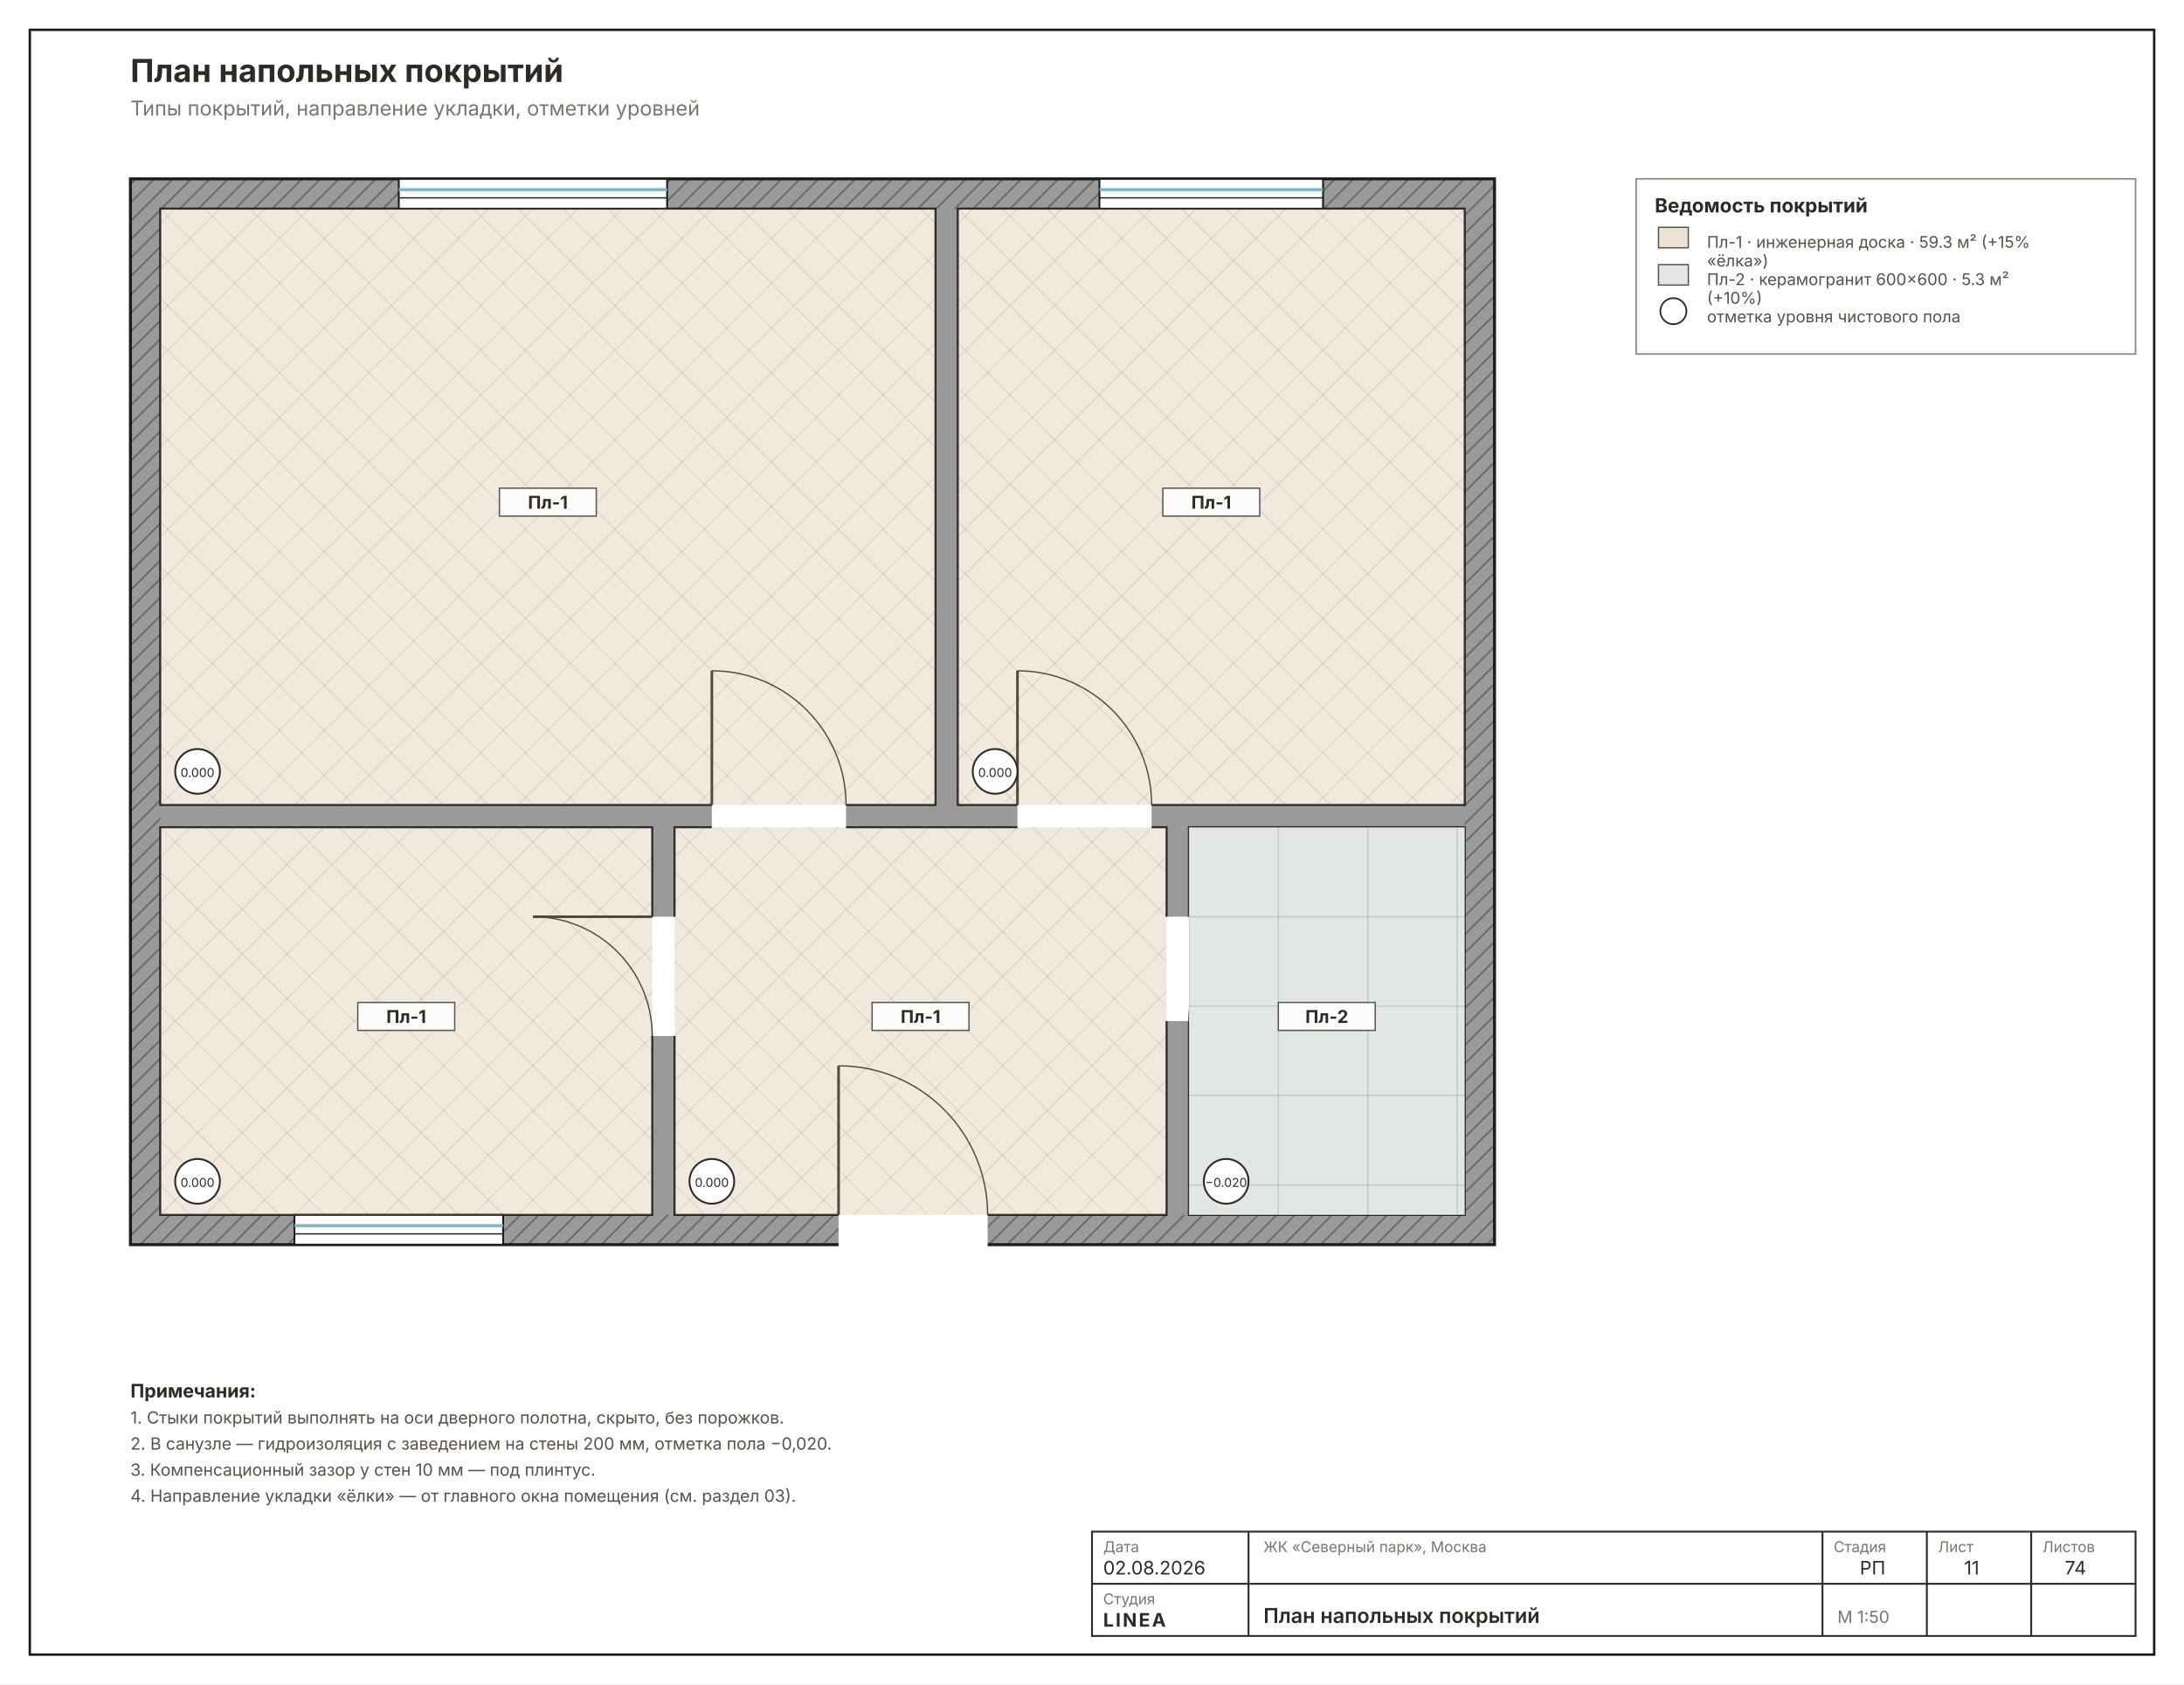
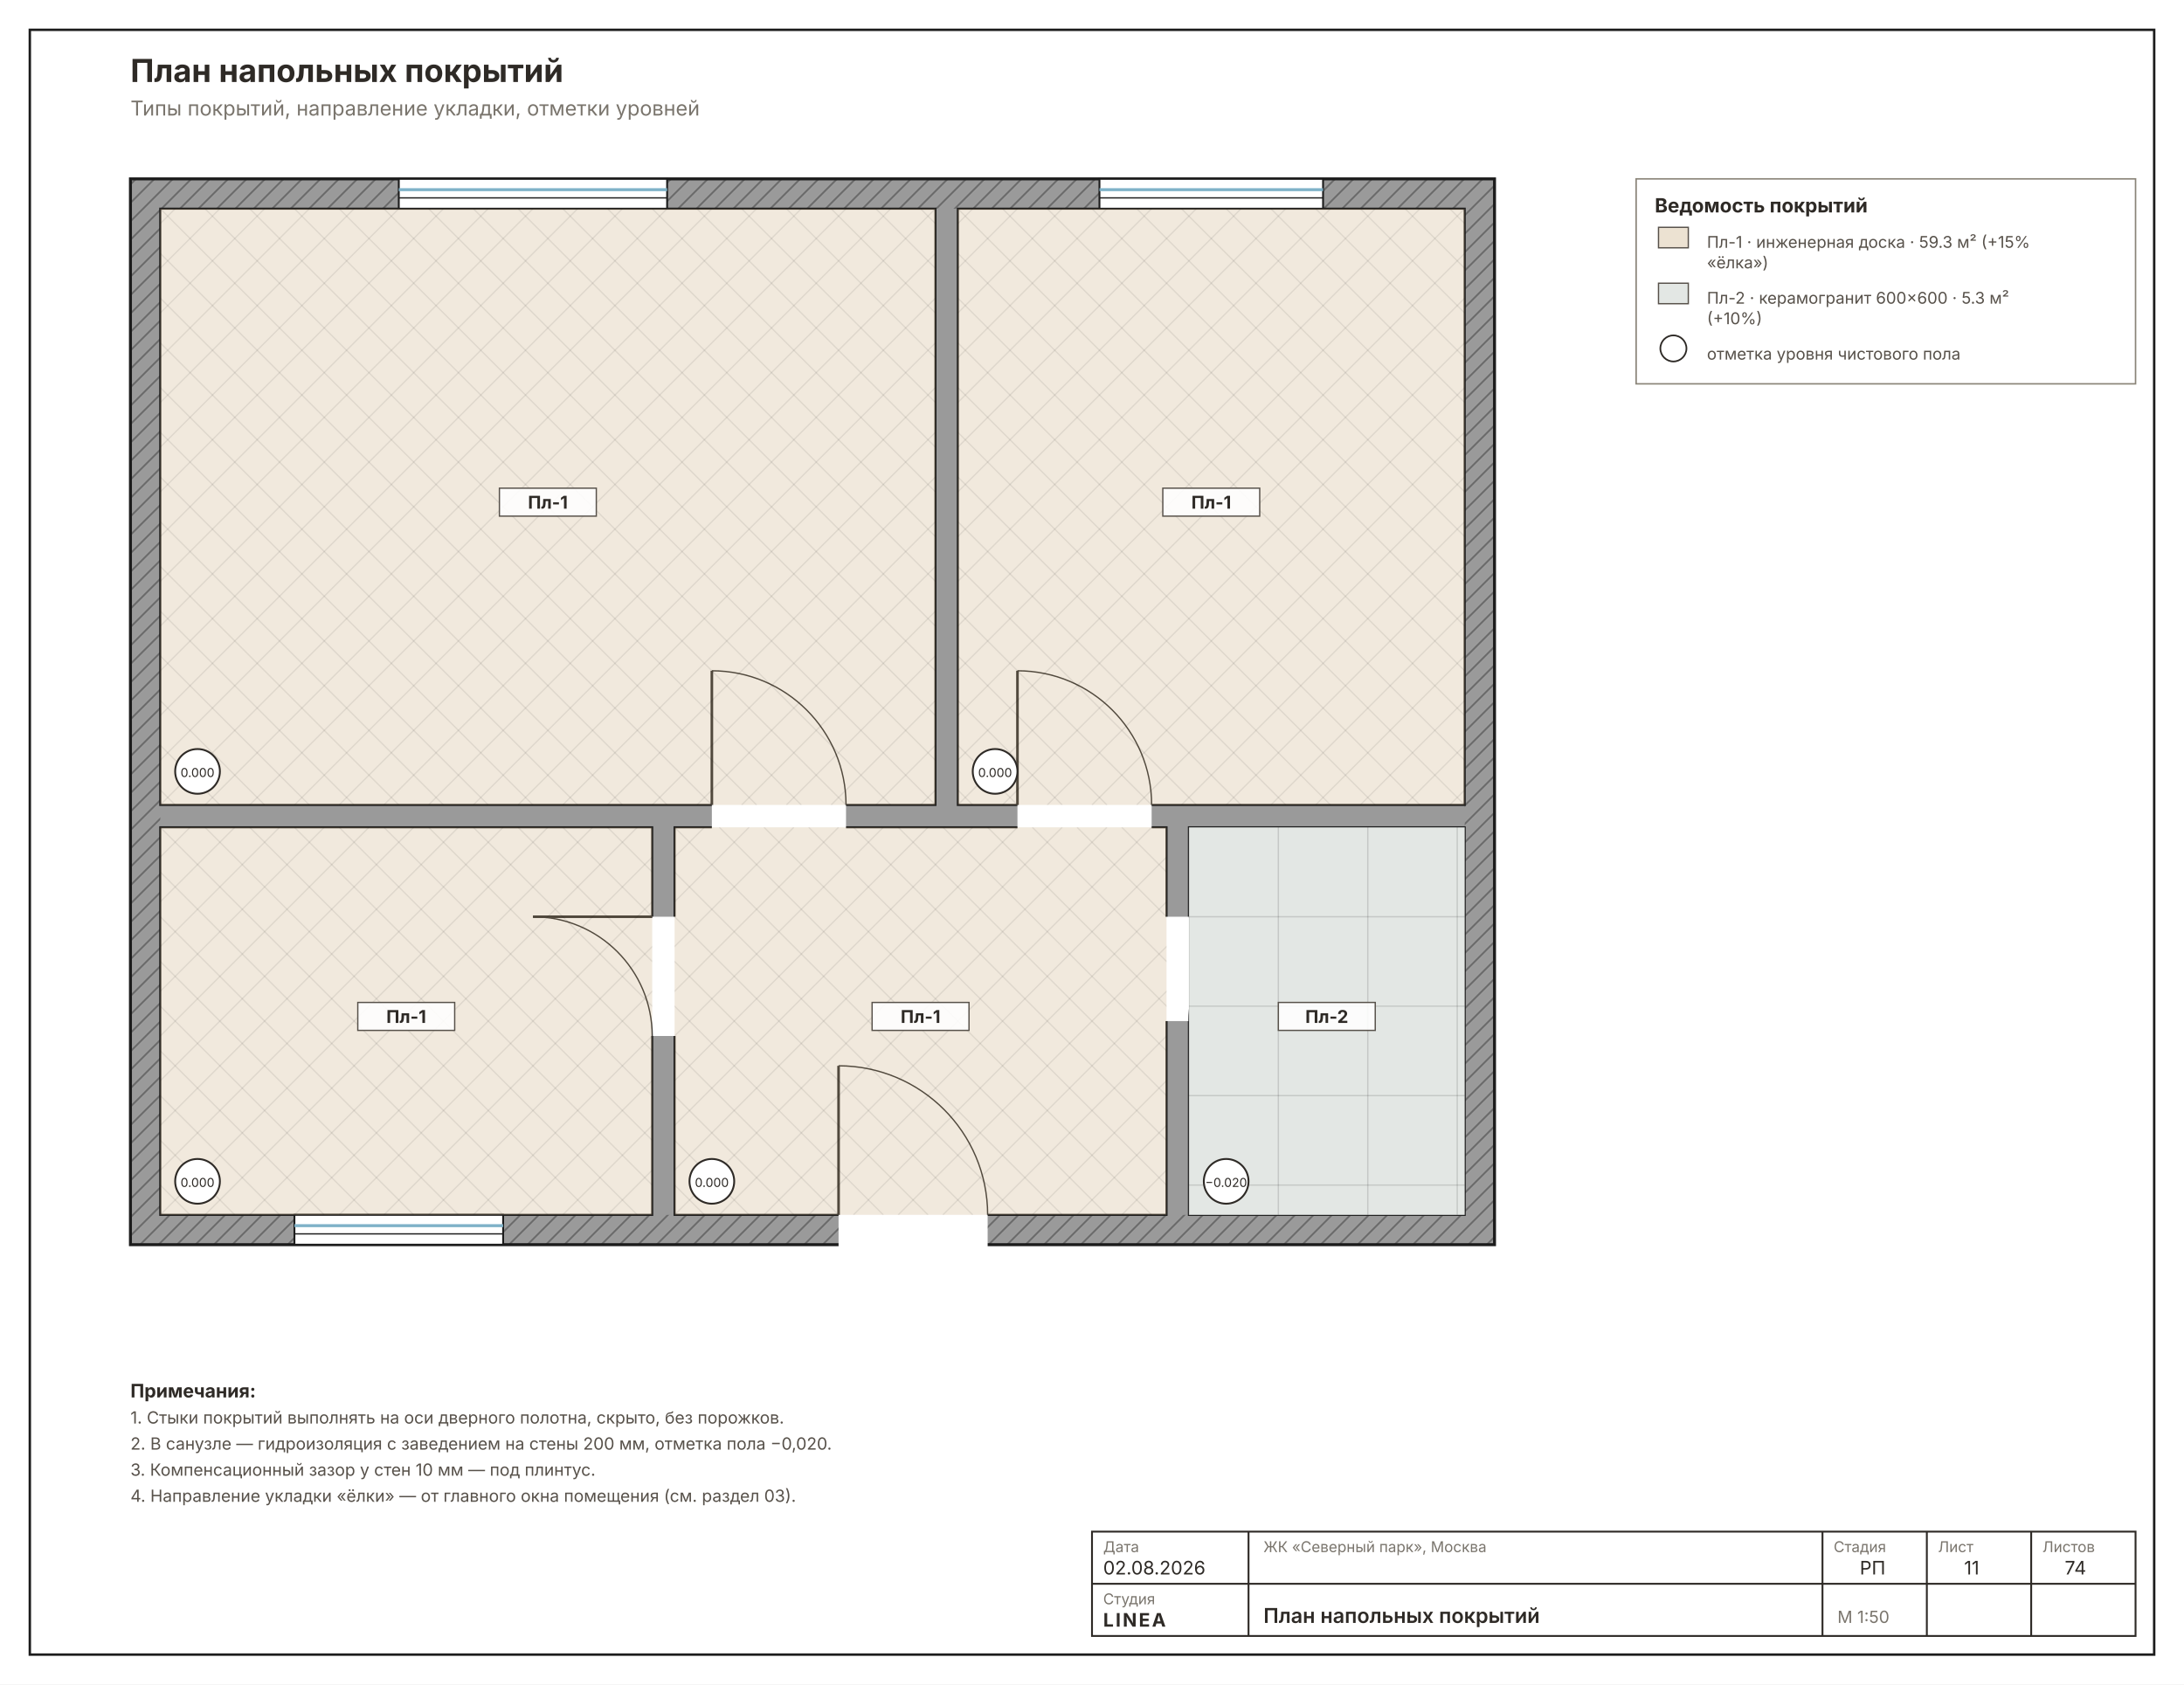
<svg xmlns="http://www.w3.org/2000/svg" width="1172" height="904" viewBox="0 0 1172 904" font-family="Inter, &quot;Helvetica Neue&quot;, Arial, sans-serif">
  <rect width="1172" height="904" fill="#FFFFFF" />
  <rect x="16" y="16" width="1140" height="872" fill="none" stroke="#1C1C1C" stroke-width="1.3" />
  <defs>
    <pattern id="wh11" width="7" height="7" patternUnits="userSpaceOnUse" patternTransform="rotate(45)">
      <rect width="7" height="7" fill="#9A9A9A" />
      <line x1="0" y1="0" x2="0" y2="7" stroke="#6E6E6E" stroke-width="2" />
    </pattern>
  </defs>
  <rect x="70" y="96" width="732" height="572" fill="url(#wh11)" stroke="#1C1C1C" stroke-width="1.6" />
  <rect x="86" y="112" width="700" height="540" fill="#9A9A9A" />
  <rect x="86" y="112" width="416" height="320" fill="#FFFFFF" stroke="#1C1C1C" stroke-width="1.1" />
  <rect x="514" y="112" width="272" height="320" fill="#FFFFFF" stroke="#1C1C1C" stroke-width="1.1" />
  <rect x="86" y="444" width="264" height="208" fill="#FFFFFF" stroke="#1C1C1C" stroke-width="1.1" />
  <rect x="638" y="444" width="148" height="208" fill="#FFFFFF" stroke="#1C1C1C" stroke-width="1.1" />
  <rect x="362" y="444" width="264" height="208" fill="#FFFFFF" stroke="#1C1C1C" stroke-width="1.1" />
  <rect x="382" y="428.8" width="72" height="25.6" fill="#FFFFFF" />
  <line x1="382" y1="432" x2="382" y2="360" stroke="#2A2A2A" stroke-width="1.4" />
  <path d="M 454 432 A 72 72 0 0 0 382 360" fill="none" stroke="#2A2A2A" stroke-width="0.7" />
  <rect x="546" y="428.8" width="72" height="25.6" fill="#FFFFFF" />
  <line x1="546" y1="432" x2="546" y2="360" stroke="#2A2A2A" stroke-width="1.4" />
  <path d="M 618 432 A 72 72 0 0 0 546 360" fill="none" stroke="#2A2A2A" stroke-width="0.7" />
  <rect x="346.8" y="492" width="25.6" height="64" fill="#FFFFFF" />
  <line x1="350" y1="492" x2="286" y2="492" stroke="#2A2A2A" stroke-width="1.4" />
  <path d="M 350 556 A 64 64 0 0 0 286 492" fill="none" stroke="#2A2A2A" stroke-width="0.7" />
  <rect x="615.6" y="492" width="25.6" height="56" fill="#FFFFFF" />
  <line x1="638" y1="492" x2="694" y2="492" stroke="#2A2A2A" stroke-width="1.4" />
  <path d="M 638 548 A 56 56 0 0 1 694 492" fill="none" stroke="#2A2A2A" stroke-width="0.7" />
  <rect x="450" y="648.8" width="80" height="25.6" fill="#FFFFFF" />
  <line x1="450" y1="652" x2="450" y2="572" stroke="#2A2A2A" stroke-width="1.4" />
  <path d="M 530 652 A 80 80 0 0 0 450 572" fill="none" stroke="#2A2A2A" stroke-width="0.7" />
  <rect x="214" y="96" width="144" height="16" fill="#FFFFFF" stroke="#1C1C1C" stroke-width="1" />
  <line x1="214" y1="101.8" x2="358" y2="101.8" stroke="#7FB2C8" stroke-width="1.6" />
  <line x1="214" y1="106.2" x2="358" y2="106.2" stroke="#1C1C1C" stroke-width="0.7" />
  <rect x="590" y="96" width="120" height="16" fill="#FFFFFF" stroke="#1C1C1C" stroke-width="1" />
  <line x1="590" y1="101.8" x2="710" y2="101.8" stroke="#7FB2C8" stroke-width="1.6" />
  <line x1="590" y1="106.2" x2="710" y2="106.2" stroke="#1C1C1C" stroke-width="0.7" />
  <rect x="158" y="652" width="112" height="16" fill="#FFFFFF" stroke="#1C1C1C" stroke-width="1" />
  <line x1="158" y1="657.8" x2="270" y2="657.8" stroke="#7FB2C8" stroke-width="1.6" />
  <line x1="158" y1="662.2" x2="270" y2="662.2" stroke="#1C1C1C" stroke-width="0.7" />
  <rect x="86" y="112" width="416" height="320" fill="#C8A97A40" />
  <clipPath id="ff1">
    <rect x="86" y="112" width="416" height="320" />
  </clipPath>
  <g clip-path="url(#ff1)">
    <line x1="-250" y1="112" x2="70" y2="432" stroke="#00000014" stroke-width="0.7" />
    <line x1="-250" y1="432" x2="70" y2="112" stroke="#00000014" stroke-width="0.7" />
    <line x1="-226" y1="112" x2="94" y2="432" stroke="#00000014" stroke-width="0.7" />
    <line x1="-226" y1="432" x2="94" y2="112" stroke="#00000014" stroke-width="0.7" />
    <line x1="-202" y1="112" x2="118" y2="432" stroke="#00000014" stroke-width="0.7" />
    <line x1="-202" y1="432" x2="118" y2="112" stroke="#00000014" stroke-width="0.7" />
    <line x1="-178" y1="112" x2="142" y2="432" stroke="#00000014" stroke-width="0.7" />
    <line x1="-178" y1="432" x2="142" y2="112" stroke="#00000014" stroke-width="0.7" />
    <line x1="-154" y1="112" x2="166" y2="432" stroke="#00000014" stroke-width="0.7" />
    <line x1="-154" y1="432" x2="166" y2="112" stroke="#00000014" stroke-width="0.7" />
    <line x1="-130" y1="112" x2="190" y2="432" stroke="#00000014" stroke-width="0.7" />
    <line x1="-130" y1="432" x2="190" y2="112" stroke="#00000014" stroke-width="0.7" />
    <line x1="-106" y1="112" x2="214" y2="432" stroke="#00000014" stroke-width="0.7" />
    <line x1="-106" y1="432" x2="214" y2="112" stroke="#00000014" stroke-width="0.7" />
    <line x1="-82" y1="112" x2="238" y2="432" stroke="#00000014" stroke-width="0.7" />
    <line x1="-82" y1="432" x2="238" y2="112" stroke="#00000014" stroke-width="0.7" />
    <line x1="-58" y1="112" x2="262" y2="432" stroke="#00000014" stroke-width="0.7" />
    <line x1="-58" y1="432" x2="262" y2="112" stroke="#00000014" stroke-width="0.7" />
    <line x1="-34" y1="112" x2="286" y2="432" stroke="#00000014" stroke-width="0.7" />
    <line x1="-34" y1="432" x2="286" y2="112" stroke="#00000014" stroke-width="0.7" />
    <line x1="-10" y1="112" x2="310" y2="432" stroke="#00000014" stroke-width="0.7" />
    <line x1="-10" y1="432" x2="310" y2="112" stroke="#00000014" stroke-width="0.7" />
    <line x1="14" y1="112" x2="334" y2="432" stroke="#00000014" stroke-width="0.7" />
    <line x1="14" y1="432" x2="334" y2="112" stroke="#00000014" stroke-width="0.7" />
    <line x1="38" y1="112" x2="358" y2="432" stroke="#00000014" stroke-width="0.7" />
    <line x1="38" y1="432" x2="358" y2="112" stroke="#00000014" stroke-width="0.7" />
    <line x1="62" y1="112" x2="382" y2="432" stroke="#00000014" stroke-width="0.7" />
    <line x1="62" y1="432" x2="382" y2="112" stroke="#00000014" stroke-width="0.7" />
    <line x1="86" y1="112" x2="406" y2="432" stroke="#00000014" stroke-width="0.7" />
    <line x1="86" y1="432" x2="406" y2="112" stroke="#00000014" stroke-width="0.7" />
    <line x1="110" y1="112" x2="430" y2="432" stroke="#00000014" stroke-width="0.7" />
    <line x1="110" y1="432" x2="430" y2="112" stroke="#00000014" stroke-width="0.7" />
    <line x1="134" y1="112" x2="454" y2="432" stroke="#00000014" stroke-width="0.7" />
    <line x1="134" y1="432" x2="454" y2="112" stroke="#00000014" stroke-width="0.7" />
    <line x1="158" y1="112" x2="478" y2="432" stroke="#00000014" stroke-width="0.7" />
    <line x1="158" y1="432" x2="478" y2="112" stroke="#00000014" stroke-width="0.7" />
    <line x1="182" y1="112" x2="502" y2="432" stroke="#00000014" stroke-width="0.7" />
    <line x1="182" y1="432" x2="502" y2="112" stroke="#00000014" stroke-width="0.7" />
    <line x1="206" y1="112" x2="526" y2="432" stroke="#00000014" stroke-width="0.7" />
    <line x1="206" y1="432" x2="526" y2="112" stroke="#00000014" stroke-width="0.7" />
    <line x1="230" y1="112" x2="550" y2="432" stroke="#00000014" stroke-width="0.7" />
    <line x1="230" y1="432" x2="550" y2="112" stroke="#00000014" stroke-width="0.7" />
    <line x1="254" y1="112" x2="574" y2="432" stroke="#00000014" stroke-width="0.7" />
    <line x1="254" y1="432" x2="574" y2="112" stroke="#00000014" stroke-width="0.7" />
    <line x1="278" y1="112" x2="598" y2="432" stroke="#00000014" stroke-width="0.7" />
    <line x1="278" y1="432" x2="598" y2="112" stroke="#00000014" stroke-width="0.7" />
    <line x1="302" y1="112" x2="622" y2="432" stroke="#00000014" stroke-width="0.7" />
    <line x1="302" y1="432" x2="622" y2="112" stroke="#00000014" stroke-width="0.7" />
    <line x1="326" y1="112" x2="646" y2="432" stroke="#00000014" stroke-width="0.7" />
    <line x1="326" y1="432" x2="646" y2="112" stroke="#00000014" stroke-width="0.7" />
    <line x1="350" y1="112" x2="670" y2="432" stroke="#00000014" stroke-width="0.7" />
    <line x1="350" y1="432" x2="670" y2="112" stroke="#00000014" stroke-width="0.7" />
    <line x1="374" y1="112" x2="694" y2="432" stroke="#00000014" stroke-width="0.7" />
    <line x1="374" y1="432" x2="694" y2="112" stroke="#00000014" stroke-width="0.7" />
    <line x1="398" y1="112" x2="718" y2="432" stroke="#00000014" stroke-width="0.7" />
    <line x1="398" y1="432" x2="718" y2="112" stroke="#00000014" stroke-width="0.7" />
    <line x1="422" y1="112" x2="742" y2="432" stroke="#00000014" stroke-width="0.7" />
    <line x1="422" y1="432" x2="742" y2="112" stroke="#00000014" stroke-width="0.7" />
    <line x1="446" y1="112" x2="766" y2="432" stroke="#00000014" stroke-width="0.7" />
    <line x1="446" y1="432" x2="766" y2="112" stroke="#00000014" stroke-width="0.7" />
    <line x1="470" y1="112" x2="790" y2="432" stroke="#00000014" stroke-width="0.7" />
    <line x1="470" y1="432" x2="790" y2="112" stroke="#00000014" stroke-width="0.7" />
    <line x1="494" y1="112" x2="814" y2="432" stroke="#00000014" stroke-width="0.7" />
    <line x1="494" y1="432" x2="814" y2="112" stroke="#00000014" stroke-width="0.7" />
    <line x1="518" y1="112" x2="838" y2="432" stroke="#00000014" stroke-width="0.7" />
    <line x1="518" y1="432" x2="838" y2="112" stroke="#00000014" stroke-width="0.7" />
    <line x1="542" y1="112" x2="862" y2="432" stroke="#00000014" stroke-width="0.7" />
    <line x1="542" y1="432" x2="862" y2="112" stroke="#00000014" stroke-width="0.7" />
    <line x1="566" y1="112" x2="886" y2="432" stroke="#00000014" stroke-width="0.7" />
    <line x1="566" y1="432" x2="886" y2="112" stroke="#00000014" stroke-width="0.7" />
    <line x1="590" y1="112" x2="910" y2="432" stroke="#00000014" stroke-width="0.7" />
    <line x1="590" y1="432" x2="910" y2="112" stroke="#00000014" stroke-width="0.7" />
    <line x1="614" y1="112" x2="934" y2="432" stroke="#00000014" stroke-width="0.7" />
    <line x1="614" y1="432" x2="934" y2="112" stroke="#00000014" stroke-width="0.7" />
    <line x1="638" y1="112" x2="958" y2="432" stroke="#00000014" stroke-width="0.7" />
    <line x1="638" y1="432" x2="958" y2="112" stroke="#00000014" stroke-width="0.7" />
    <line x1="662" y1="112" x2="982" y2="432" stroke="#00000014" stroke-width="0.7" />
    <line x1="662" y1="432" x2="982" y2="112" stroke="#00000014" stroke-width="0.7" />
    <line x1="686" y1="112" x2="1006" y2="432" stroke="#00000014" stroke-width="0.7" />
    <line x1="686" y1="432" x2="1006" y2="112" stroke="#00000014" stroke-width="0.7" />
    <line x1="710" y1="112" x2="1030" y2="432" stroke="#00000014" stroke-width="0.7" />
    <line x1="710" y1="432" x2="1030" y2="112" stroke="#00000014" stroke-width="0.7" />
    <line x1="734" y1="112" x2="1054" y2="432" stroke="#00000014" stroke-width="0.7" />
    <line x1="734" y1="432" x2="1054" y2="112" stroke="#00000014" stroke-width="0.7" />
    <line x1="758" y1="112" x2="1078" y2="432" stroke="#00000014" stroke-width="0.7" />
    <line x1="758" y1="432" x2="1078" y2="112" stroke="#00000014" stroke-width="0.7" />
    <line x1="782" y1="112" x2="1102" y2="432" stroke="#00000014" stroke-width="0.7" />
    <line x1="782" y1="432" x2="1102" y2="112" stroke="#00000014" stroke-width="0.7" />
    <line x1="806" y1="112" x2="1126" y2="432" stroke="#00000014" stroke-width="0.7" />
    <line x1="806" y1="432" x2="1126" y2="112" stroke="#00000014" stroke-width="0.7" />
    <line x1="830" y1="112" x2="1150" y2="432" stroke="#00000014" stroke-width="0.7" />
    <line x1="830" y1="432" x2="1150" y2="112" stroke="#00000014" stroke-width="0.7" />
  </g>
  <rect x="268" y="262" width="52" height="15" fill="#FFFFFFE0" stroke="#57514A" stroke-width="0.7" />
  <text x="294" y="273" font-size="9.5" font-weight="700" text-anchor="middle" fill="#2E2A26">Пл-1</text>
  <circle cx="106" cy="414" r="12" fill="#FFF" stroke="#2E2A26" stroke-width="1" />
  <text x="106" y="417" font-size="6.6" text-anchor="middle" fill="#2E2A26">0.000</text>
  <rect x="514" y="112" width="272" height="320" fill="#C8A97A40" />
  <clipPath id="ff2">
    <rect x="514" y="112" width="272" height="320" />
  </clipPath>
  <g clip-path="url(#ff2)">
    <line x1="178" y1="112" x2="498" y2="432" stroke="#00000014" stroke-width="0.7" />
    <line x1="178" y1="432" x2="498" y2="112" stroke="#00000014" stroke-width="0.7" />
    <line x1="202" y1="112" x2="522" y2="432" stroke="#00000014" stroke-width="0.7" />
    <line x1="202" y1="432" x2="522" y2="112" stroke="#00000014" stroke-width="0.7" />
    <line x1="226" y1="112" x2="546" y2="432" stroke="#00000014" stroke-width="0.7" />
    <line x1="226" y1="432" x2="546" y2="112" stroke="#00000014" stroke-width="0.7" />
    <line x1="250" y1="112" x2="570" y2="432" stroke="#00000014" stroke-width="0.7" />
    <line x1="250" y1="432" x2="570" y2="112" stroke="#00000014" stroke-width="0.7" />
    <line x1="274" y1="112" x2="594" y2="432" stroke="#00000014" stroke-width="0.7" />
    <line x1="274" y1="432" x2="594" y2="112" stroke="#00000014" stroke-width="0.7" />
    <line x1="298" y1="112" x2="618" y2="432" stroke="#00000014" stroke-width="0.7" />
    <line x1="298" y1="432" x2="618" y2="112" stroke="#00000014" stroke-width="0.7" />
    <line x1="322" y1="112" x2="642" y2="432" stroke="#00000014" stroke-width="0.7" />
    <line x1="322" y1="432" x2="642" y2="112" stroke="#00000014" stroke-width="0.7" />
    <line x1="346" y1="112" x2="666" y2="432" stroke="#00000014" stroke-width="0.7" />
    <line x1="346" y1="432" x2="666" y2="112" stroke="#00000014" stroke-width="0.7" />
    <line x1="370" y1="112" x2="690" y2="432" stroke="#00000014" stroke-width="0.7" />
    <line x1="370" y1="432" x2="690" y2="112" stroke="#00000014" stroke-width="0.7" />
    <line x1="394" y1="112" x2="714" y2="432" stroke="#00000014" stroke-width="0.7" />
    <line x1="394" y1="432" x2="714" y2="112" stroke="#00000014" stroke-width="0.7" />
    <line x1="418" y1="112" x2="738" y2="432" stroke="#00000014" stroke-width="0.7" />
    <line x1="418" y1="432" x2="738" y2="112" stroke="#00000014" stroke-width="0.7" />
    <line x1="442" y1="112" x2="762" y2="432" stroke="#00000014" stroke-width="0.7" />
    <line x1="442" y1="432" x2="762" y2="112" stroke="#00000014" stroke-width="0.7" />
    <line x1="466" y1="112" x2="786" y2="432" stroke="#00000014" stroke-width="0.7" />
    <line x1="466" y1="432" x2="786" y2="112" stroke="#00000014" stroke-width="0.7" />
    <line x1="490" y1="112" x2="810" y2="432" stroke="#00000014" stroke-width="0.7" />
    <line x1="490" y1="432" x2="810" y2="112" stroke="#00000014" stroke-width="0.7" />
    <line x1="514" y1="112" x2="834" y2="432" stroke="#00000014" stroke-width="0.7" />
    <line x1="514" y1="432" x2="834" y2="112" stroke="#00000014" stroke-width="0.7" />
    <line x1="538" y1="112" x2="858" y2="432" stroke="#00000014" stroke-width="0.7" />
    <line x1="538" y1="432" x2="858" y2="112" stroke="#00000014" stroke-width="0.7" />
    <line x1="562" y1="112" x2="882" y2="432" stroke="#00000014" stroke-width="0.7" />
    <line x1="562" y1="432" x2="882" y2="112" stroke="#00000014" stroke-width="0.7" />
    <line x1="586" y1="112" x2="906" y2="432" stroke="#00000014" stroke-width="0.7" />
    <line x1="586" y1="432" x2="906" y2="112" stroke="#00000014" stroke-width="0.7" />
    <line x1="610" y1="112" x2="930" y2="432" stroke="#00000014" stroke-width="0.7" />
    <line x1="610" y1="432" x2="930" y2="112" stroke="#00000014" stroke-width="0.7" />
    <line x1="634" y1="112" x2="954" y2="432" stroke="#00000014" stroke-width="0.7" />
    <line x1="634" y1="432" x2="954" y2="112" stroke="#00000014" stroke-width="0.7" />
    <line x1="658" y1="112" x2="978" y2="432" stroke="#00000014" stroke-width="0.7" />
    <line x1="658" y1="432" x2="978" y2="112" stroke="#00000014" stroke-width="0.7" />
    <line x1="682" y1="112" x2="1002" y2="432" stroke="#00000014" stroke-width="0.7" />
    <line x1="682" y1="432" x2="1002" y2="112" stroke="#00000014" stroke-width="0.7" />
    <line x1="706" y1="112" x2="1026" y2="432" stroke="#00000014" stroke-width="0.7" />
    <line x1="706" y1="432" x2="1026" y2="112" stroke="#00000014" stroke-width="0.7" />
    <line x1="730" y1="112" x2="1050" y2="432" stroke="#00000014" stroke-width="0.7" />
    <line x1="730" y1="432" x2="1050" y2="112" stroke="#00000014" stroke-width="0.7" />
    <line x1="754" y1="112" x2="1074" y2="432" stroke="#00000014" stroke-width="0.7" />
    <line x1="754" y1="432" x2="1074" y2="112" stroke="#00000014" stroke-width="0.7" />
    <line x1="778" y1="112" x2="1098" y2="432" stroke="#00000014" stroke-width="0.7" />
    <line x1="778" y1="432" x2="1098" y2="112" stroke="#00000014" stroke-width="0.7" />
    <line x1="802" y1="112" x2="1122" y2="432" stroke="#00000014" stroke-width="0.7" />
    <line x1="802" y1="432" x2="1122" y2="112" stroke="#00000014" stroke-width="0.7" />
    <line x1="826" y1="112" x2="1146" y2="432" stroke="#00000014" stroke-width="0.7" />
    <line x1="826" y1="432" x2="1146" y2="112" stroke="#00000014" stroke-width="0.7" />
    <line x1="850" y1="112" x2="1170" y2="432" stroke="#00000014" stroke-width="0.7" />
    <line x1="850" y1="432" x2="1170" y2="112" stroke="#00000014" stroke-width="0.7" />
    <line x1="874" y1="112" x2="1194" y2="432" stroke="#00000014" stroke-width="0.7" />
    <line x1="874" y1="432" x2="1194" y2="112" stroke="#00000014" stroke-width="0.7" />
    <line x1="898" y1="112" x2="1218" y2="432" stroke="#00000014" stroke-width="0.7" />
    <line x1="898" y1="432" x2="1218" y2="112" stroke="#00000014" stroke-width="0.7" />
    <line x1="922" y1="112" x2="1242" y2="432" stroke="#00000014" stroke-width="0.7" />
    <line x1="922" y1="432" x2="1242" y2="112" stroke="#00000014" stroke-width="0.7" />
    <line x1="946" y1="112" x2="1266" y2="432" stroke="#00000014" stroke-width="0.7" />
    <line x1="946" y1="432" x2="1266" y2="112" stroke="#00000014" stroke-width="0.7" />
    <line x1="970" y1="112" x2="1290" y2="432" stroke="#00000014" stroke-width="0.7" />
    <line x1="970" y1="432" x2="1290" y2="112" stroke="#00000014" stroke-width="0.7" />
    <line x1="994" y1="112" x2="1314" y2="432" stroke="#00000014" stroke-width="0.7" />
    <line x1="994" y1="432" x2="1314" y2="112" stroke="#00000014" stroke-width="0.7" />
    <line x1="1018" y1="112" x2="1338" y2="432" stroke="#00000014" stroke-width="0.7" />
    <line x1="1018" y1="432" x2="1338" y2="112" stroke="#00000014" stroke-width="0.7" />
    <line x1="1042" y1="112" x2="1362" y2="432" stroke="#00000014" stroke-width="0.7" />
    <line x1="1042" y1="432" x2="1362" y2="112" stroke="#00000014" stroke-width="0.7" />
    <line x1="1066" y1="112" x2="1386" y2="432" stroke="#00000014" stroke-width="0.7" />
    <line x1="1066" y1="432" x2="1386" y2="112" stroke="#00000014" stroke-width="0.7" />
    <line x1="1090" y1="112" x2="1410" y2="432" stroke="#00000014" stroke-width="0.7" />
    <line x1="1090" y1="432" x2="1410" y2="112" stroke="#00000014" stroke-width="0.7" />
    <line x1="1114" y1="112" x2="1434" y2="432" stroke="#00000014" stroke-width="0.7" />
    <line x1="1114" y1="432" x2="1434" y2="112" stroke="#00000014" stroke-width="0.7" />
  </g>
  <rect x="624" y="262" width="52" height="15" fill="#FFFFFFE0" stroke="#57514A" stroke-width="0.7" />
  <text x="650" y="273" font-size="9.5" font-weight="700" text-anchor="middle" fill="#2E2A26">Пл-1</text>
  <circle cx="534" cy="414" r="12" fill="#FFF" stroke="#2E2A26" stroke-width="1" />
  <text x="534" y="417" font-size="6.6" text-anchor="middle" fill="#2E2A26">0.000</text>
  <rect x="86" y="444" width="264" height="208" fill="#C8A97A40" />
  <clipPath id="ff3">
    <rect x="86" y="444" width="264" height="208" />
  </clipPath>
  <g clip-path="url(#ff3)">
    <line x1="-130" y1="444" x2="78" y2="652" stroke="#00000014" stroke-width="0.7" />
    <line x1="-130" y1="652" x2="78" y2="444" stroke="#00000014" stroke-width="0.7" />
    <line x1="-106" y1="444" x2="102" y2="652" stroke="#00000014" stroke-width="0.7" />
    <line x1="-106" y1="652" x2="102" y2="444" stroke="#00000014" stroke-width="0.7" />
    <line x1="-82" y1="444" x2="126" y2="652" stroke="#00000014" stroke-width="0.7" />
    <line x1="-82" y1="652" x2="126" y2="444" stroke="#00000014" stroke-width="0.7" />
    <line x1="-58" y1="444" x2="150" y2="652" stroke="#00000014" stroke-width="0.7" />
    <line x1="-58" y1="652" x2="150" y2="444" stroke="#00000014" stroke-width="0.7" />
    <line x1="-34" y1="444" x2="174" y2="652" stroke="#00000014" stroke-width="0.7" />
    <line x1="-34" y1="652" x2="174" y2="444" stroke="#00000014" stroke-width="0.7" />
    <line x1="-10" y1="444" x2="198" y2="652" stroke="#00000014" stroke-width="0.7" />
    <line x1="-10" y1="652" x2="198" y2="444" stroke="#00000014" stroke-width="0.7" />
    <line x1="14" y1="444" x2="222" y2="652" stroke="#00000014" stroke-width="0.7" />
    <line x1="14" y1="652" x2="222" y2="444" stroke="#00000014" stroke-width="0.7" />
    <line x1="38" y1="444" x2="246" y2="652" stroke="#00000014" stroke-width="0.7" />
    <line x1="38" y1="652" x2="246" y2="444" stroke="#00000014" stroke-width="0.7" />
    <line x1="62" y1="444" x2="270" y2="652" stroke="#00000014" stroke-width="0.7" />
    <line x1="62" y1="652" x2="270" y2="444" stroke="#00000014" stroke-width="0.7" />
    <line x1="86" y1="444" x2="294" y2="652" stroke="#00000014" stroke-width="0.7" />
    <line x1="86" y1="652" x2="294" y2="444" stroke="#00000014" stroke-width="0.7" />
    <line x1="110" y1="444" x2="318" y2="652" stroke="#00000014" stroke-width="0.7" />
    <line x1="110" y1="652" x2="318" y2="444" stroke="#00000014" stroke-width="0.7" />
    <line x1="134" y1="444" x2="342" y2="652" stroke="#00000014" stroke-width="0.7" />
    <line x1="134" y1="652" x2="342" y2="444" stroke="#00000014" stroke-width="0.7" />
    <line x1="158" y1="444" x2="366" y2="652" stroke="#00000014" stroke-width="0.7" />
    <line x1="158" y1="652" x2="366" y2="444" stroke="#00000014" stroke-width="0.7" />
    <line x1="182" y1="444" x2="390" y2="652" stroke="#00000014" stroke-width="0.7" />
    <line x1="182" y1="652" x2="390" y2="444" stroke="#00000014" stroke-width="0.7" />
    <line x1="206" y1="444" x2="414" y2="652" stroke="#00000014" stroke-width="0.7" />
    <line x1="206" y1="652" x2="414" y2="444" stroke="#00000014" stroke-width="0.7" />
    <line x1="230" y1="444" x2="438" y2="652" stroke="#00000014" stroke-width="0.7" />
    <line x1="230" y1="652" x2="438" y2="444" stroke="#00000014" stroke-width="0.7" />
    <line x1="254" y1="444" x2="462" y2="652" stroke="#00000014" stroke-width="0.7" />
    <line x1="254" y1="652" x2="462" y2="444" stroke="#00000014" stroke-width="0.7" />
    <line x1="278" y1="444" x2="486" y2="652" stroke="#00000014" stroke-width="0.7" />
    <line x1="278" y1="652" x2="486" y2="444" stroke="#00000014" stroke-width="0.7" />
    <line x1="302" y1="444" x2="510" y2="652" stroke="#00000014" stroke-width="0.7" />
    <line x1="302" y1="652" x2="510" y2="444" stroke="#00000014" stroke-width="0.7" />
    <line x1="326" y1="444" x2="534" y2="652" stroke="#00000014" stroke-width="0.7" />
    <line x1="326" y1="652" x2="534" y2="444" stroke="#00000014" stroke-width="0.7" />
    <line x1="350" y1="444" x2="558" y2="652" stroke="#00000014" stroke-width="0.7" />
    <line x1="350" y1="652" x2="558" y2="444" stroke="#00000014" stroke-width="0.7" />
    <line x1="374" y1="444" x2="582" y2="652" stroke="#00000014" stroke-width="0.7" />
    <line x1="374" y1="652" x2="582" y2="444" stroke="#00000014" stroke-width="0.7" />
    <line x1="398" y1="444" x2="606" y2="652" stroke="#00000014" stroke-width="0.7" />
    <line x1="398" y1="652" x2="606" y2="444" stroke="#00000014" stroke-width="0.7" />
    <line x1="422" y1="444" x2="630" y2="652" stroke="#00000014" stroke-width="0.7" />
    <line x1="422" y1="652" x2="630" y2="444" stroke="#00000014" stroke-width="0.7" />
    <line x1="446" y1="444" x2="654" y2="652" stroke="#00000014" stroke-width="0.7" />
    <line x1="446" y1="652" x2="654" y2="444" stroke="#00000014" stroke-width="0.7" />
    <line x1="470" y1="444" x2="678" y2="652" stroke="#00000014" stroke-width="0.7" />
    <line x1="470" y1="652" x2="678" y2="444" stroke="#00000014" stroke-width="0.7" />
    <line x1="494" y1="444" x2="702" y2="652" stroke="#00000014" stroke-width="0.7" />
    <line x1="494" y1="652" x2="702" y2="444" stroke="#00000014" stroke-width="0.7" />
    <line x1="518" y1="444" x2="726" y2="652" stroke="#00000014" stroke-width="0.7" />
    <line x1="518" y1="652" x2="726" y2="444" stroke="#00000014" stroke-width="0.7" />
    <line x1="542" y1="444" x2="750" y2="652" stroke="#00000014" stroke-width="0.7" />
    <line x1="542" y1="652" x2="750" y2="444" stroke="#00000014" stroke-width="0.7" />
  </g>
  <rect x="192" y="538" width="52" height="15" fill="#FFFFFFE0" stroke="#57514A" stroke-width="0.7" />
  <text x="218" y="549" font-size="9.5" font-weight="700" text-anchor="middle" fill="#2E2A26">Пл-1</text>
  <circle cx="106" cy="634" r="12" fill="#FFF" stroke="#2E2A26" stroke-width="1" />
  <text x="106" y="637" font-size="6.6" text-anchor="middle" fill="#2E2A26">0.000</text>
  <rect x="638" y="444" width="148" height="208" fill="#E3E7E4" />
  <clipPath id="ff4">
    <rect x="638" y="444" width="148" height="208" />
  </clipPath>
  <g clip-path="url(#ff4)">
    <line x1="638" y1="444" x2="638" y2="652" stroke="#00000022" stroke-width="0.7" />
    <line x1="686" y1="444" x2="686" y2="652" stroke="#00000022" stroke-width="0.7" />
    <line x1="734" y1="444" x2="734" y2="652" stroke="#00000022" stroke-width="0.7" />
    <line x1="782" y1="444" x2="782" y2="652" stroke="#00000022" stroke-width="0.7" />
    <line x1="638" y1="444" x2="786" y2="444" stroke="#00000022" stroke-width="0.7" />
    <line x1="638" y1="492" x2="786" y2="492" stroke="#00000022" stroke-width="0.7" />
    <line x1="638" y1="540" x2="786" y2="540" stroke="#00000022" stroke-width="0.7" />
    <line x1="638" y1="588" x2="786" y2="588" stroke="#00000022" stroke-width="0.7" />
    <line x1="638" y1="636" x2="786" y2="636" stroke="#00000022" stroke-width="0.7" />
  </g>
  <rect x="686" y="538" width="52" height="15" fill="#FFFFFFE0" stroke="#57514A" stroke-width="0.7" />
  <text x="712" y="549" font-size="9.5" font-weight="700" text-anchor="middle" fill="#2E2A26">Пл-2</text>
  <circle cx="658" cy="634" r="12" fill="#FFF" stroke="#2E2A26" stroke-width="1" />
  <text x="658" y="637" font-size="6.6" text-anchor="middle" fill="#2E2A26">−0.020</text>
  <rect x="362" y="444" width="264" height="208" fill="#C8A97A40" />
  <clipPath id="ff5">
    <rect x="362" y="444" width="264" height="208" />
  </clipPath>
  <g clip-path="url(#ff5)">
    <line x1="146" y1="444" x2="354" y2="652" stroke="#00000014" stroke-width="0.7" />
    <line x1="146" y1="652" x2="354" y2="444" stroke="#00000014" stroke-width="0.7" />
    <line x1="170" y1="444" x2="378" y2="652" stroke="#00000014" stroke-width="0.7" />
    <line x1="170" y1="652" x2="378" y2="444" stroke="#00000014" stroke-width="0.7" />
    <line x1="194" y1="444" x2="402" y2="652" stroke="#00000014" stroke-width="0.7" />
    <line x1="194" y1="652" x2="402" y2="444" stroke="#00000014" stroke-width="0.7" />
    <line x1="218" y1="444" x2="426" y2="652" stroke="#00000014" stroke-width="0.7" />
    <line x1="218" y1="652" x2="426" y2="444" stroke="#00000014" stroke-width="0.7" />
    <line x1="242" y1="444" x2="450" y2="652" stroke="#00000014" stroke-width="0.7" />
    <line x1="242" y1="652" x2="450" y2="444" stroke="#00000014" stroke-width="0.7" />
    <line x1="266" y1="444" x2="474" y2="652" stroke="#00000014" stroke-width="0.7" />
    <line x1="266" y1="652" x2="474" y2="444" stroke="#00000014" stroke-width="0.7" />
    <line x1="290" y1="444" x2="498" y2="652" stroke="#00000014" stroke-width="0.7" />
    <line x1="290" y1="652" x2="498" y2="444" stroke="#00000014" stroke-width="0.7" />
    <line x1="314" y1="444" x2="522" y2="652" stroke="#00000014" stroke-width="0.7" />
    <line x1="314" y1="652" x2="522" y2="444" stroke="#00000014" stroke-width="0.7" />
    <line x1="338" y1="444" x2="546" y2="652" stroke="#00000014" stroke-width="0.7" />
    <line x1="338" y1="652" x2="546" y2="444" stroke="#00000014" stroke-width="0.7" />
    <line x1="362" y1="444" x2="570" y2="652" stroke="#00000014" stroke-width="0.7" />
    <line x1="362" y1="652" x2="570" y2="444" stroke="#00000014" stroke-width="0.7" />
    <line x1="386" y1="444" x2="594" y2="652" stroke="#00000014" stroke-width="0.7" />
    <line x1="386" y1="652" x2="594" y2="444" stroke="#00000014" stroke-width="0.7" />
    <line x1="410" y1="444" x2="618" y2="652" stroke="#00000014" stroke-width="0.7" />
    <line x1="410" y1="652" x2="618" y2="444" stroke="#00000014" stroke-width="0.7" />
    <line x1="434" y1="444" x2="642" y2="652" stroke="#00000014" stroke-width="0.7" />
    <line x1="434" y1="652" x2="642" y2="444" stroke="#00000014" stroke-width="0.7" />
    <line x1="458" y1="444" x2="666" y2="652" stroke="#00000014" stroke-width="0.7" />
    <line x1="458" y1="652" x2="666" y2="444" stroke="#00000014" stroke-width="0.7" />
    <line x1="482" y1="444" x2="690" y2="652" stroke="#00000014" stroke-width="0.7" />
    <line x1="482" y1="652" x2="690" y2="444" stroke="#00000014" stroke-width="0.7" />
    <line x1="506" y1="444" x2="714" y2="652" stroke="#00000014" stroke-width="0.7" />
    <line x1="506" y1="652" x2="714" y2="444" stroke="#00000014" stroke-width="0.7" />
    <line x1="530" y1="444" x2="738" y2="652" stroke="#00000014" stroke-width="0.7" />
    <line x1="530" y1="652" x2="738" y2="444" stroke="#00000014" stroke-width="0.7" />
    <line x1="554" y1="444" x2="762" y2="652" stroke="#00000014" stroke-width="0.7" />
    <line x1="554" y1="652" x2="762" y2="444" stroke="#00000014" stroke-width="0.7" />
    <line x1="578" y1="444" x2="786" y2="652" stroke="#00000014" stroke-width="0.7" />
    <line x1="578" y1="652" x2="786" y2="444" stroke="#00000014" stroke-width="0.7" />
    <line x1="602" y1="444" x2="810" y2="652" stroke="#00000014" stroke-width="0.7" />
    <line x1="602" y1="652" x2="810" y2="444" stroke="#00000014" stroke-width="0.7" />
    <line x1="626" y1="444" x2="834" y2="652" stroke="#00000014" stroke-width="0.7" />
    <line x1="626" y1="652" x2="834" y2="444" stroke="#00000014" stroke-width="0.7" />
    <line x1="650" y1="444" x2="858" y2="652" stroke="#00000014" stroke-width="0.7" />
    <line x1="650" y1="652" x2="858" y2="444" stroke="#00000014" stroke-width="0.7" />
    <line x1="674" y1="444" x2="882" y2="652" stroke="#00000014" stroke-width="0.7" />
    <line x1="674" y1="652" x2="882" y2="444" stroke="#00000014" stroke-width="0.7" />
    <line x1="698" y1="444" x2="906" y2="652" stroke="#00000014" stroke-width="0.7" />
    <line x1="698" y1="652" x2="906" y2="444" stroke="#00000014" stroke-width="0.7" />
    <line x1="722" y1="444" x2="930" y2="652" stroke="#00000014" stroke-width="0.7" />
    <line x1="722" y1="652" x2="930" y2="444" stroke="#00000014" stroke-width="0.7" />
    <line x1="746" y1="444" x2="954" y2="652" stroke="#00000014" stroke-width="0.7" />
    <line x1="746" y1="652" x2="954" y2="444" stroke="#00000014" stroke-width="0.7" />
    <line x1="770" y1="444" x2="978" y2="652" stroke="#00000014" stroke-width="0.7" />
    <line x1="770" y1="652" x2="978" y2="444" stroke="#00000014" stroke-width="0.7" />
    <line x1="794" y1="444" x2="1002" y2="652" stroke="#00000014" stroke-width="0.7" />
    <line x1="794" y1="652" x2="1002" y2="444" stroke="#00000014" stroke-width="0.7" />
    <line x1="818" y1="444" x2="1026" y2="652" stroke="#00000014" stroke-width="0.7" />
    <line x1="818" y1="652" x2="1026" y2="444" stroke="#00000014" stroke-width="0.7" />
  </g>
  <rect x="468" y="538" width="52" height="15" fill="#FFFFFFE0" stroke="#57514A" stroke-width="0.7" />
  <text x="494" y="549" font-size="9.5" font-weight="700" text-anchor="middle" fill="#2E2A26">Пл-1</text>
  <circle cx="382" cy="634" r="12" fill="#FFF" stroke="#2E2A26" stroke-width="1" />
  <text x="382" y="637" font-size="6.6" text-anchor="middle" fill="#2E2A26">0.000</text>
-   <rect x="878" y="96" width="268" height="94" fill="none" stroke="#8A8478" stroke-width="0.8" />
+   <rect x="878" y="96" width="268" height="110" fill="none" stroke="#8A8478" stroke-width="0.8" />
  <text x="888" y="114" font-size="10.5" font-weight="700" fill="#2E2A26">Ведомость покрытий</text>
  <rect x="890" y="122" width="16" height="11" fill="#C8A97A55" stroke="#57514A" stroke-width="0.7" />
  <text x="916" y="133" font-size="8.7" fill="#57514A">Пл-1 · инженерная доска · 59.3 м² (+15%</text>
-   <text x="916" y="143" font-size="8.7" fill="#57514A">«ёлка»)</text>
-   <rect x="890" y="142" width="16" height="11" fill="#E3E7E4" stroke="#57514A" stroke-width="0.7" />
-   <text x="916" y="153" font-size="8.7" fill="#57514A">Пл-2 · керамогранит 600×600 · 5.3 м²</text>
-   <text x="916" y="163" font-size="8.7" fill="#57514A">(+10%)</text>
-   <circle cx="898" cy="167" r="7" fill="#FFF" stroke="#2E2A26" stroke-width="0.9" />
-   <text x="916" y="173" font-size="8.7" fill="#57514A">отметка уровня чистового пола</text>
+   <text x="916" y="144" font-size="8.7" fill="#57514A">«ёлка»)</text>
+   <rect x="890" y="152" width="16" height="11" fill="#E3E7E4" stroke="#57514A" stroke-width="0.7" />
+   <text x="916" y="163" font-size="8.7" fill="#57514A">Пл-2 · керамогранит 600×600 · 5.3 м²</text>
+   <text x="916" y="174" font-size="8.7" fill="#57514A">(+10%)</text>
+   <circle cx="898" cy="187" r="7" fill="#FFF" stroke="#2E2A26" stroke-width="0.9" />
+   <text x="916" y="193" font-size="8.7" fill="#57514A">отметка уровня чистового пола</text>
  <text x="70" y="750" font-size="10" font-weight="700" fill="#2E2A26">Примечания:</text>
  <text x="70" y="764" font-size="9" fill="#57514A">1. Стыки покрытий выполнять на оси дверного полотна, скрыто, без порожков.</text>
  <text x="70" y="778" font-size="9" fill="#57514A">2. В санузле — гидроизоляция с заведением на стены 200 мм, отметка пола −0,020.</text>
  <text x="70" y="792" font-size="9" fill="#57514A">3. Компенсационный зазор у стен 10 мм — под плинтус.</text>
  <text x="70" y="806" font-size="9" fill="#57514A">4. Направление укладки «ёлки» — от главного окна помещения (см. раздел 03).</text>
  <text x="70" y="44" font-size="17" font-weight="700" fill="#2E2A26">План напольных покрытий</text>
  <text x="70" y="62" font-size="11" fill="#7A756D">Типы покрытий, направление укладки, отметки уровней</text>
  <g stroke="#2E2A26" stroke-width="1" fill="none">
    <rect x="586" y="822" width="560" height="56" />
    <line x1="670" y1="822" x2="670" y2="878" />
    <line x1="978" y1="822" x2="978" y2="878" />
    <line x1="1034" y1="822" x2="1034" y2="878" />
    <line x1="1090" y1="822" x2="1090" y2="878" />
    <line x1="586" y1="850" x2="1146" y2="850" />
  </g>
  <g font-size="8" fill="#7A756D">
    <text x="592" y="833">Дата</text>
    <text x="592" y="861">Студия</text>
    <text x="678" y="833">ЖК «Северный парк», Москва</text>
    <text x="984" y="833">Стадия</text>
    <text x="1040" y="833">Лист</text>
    <text x="1096" y="833">Листов</text>
  </g>
  <g font-size="10" fill="#2E2A26">
    <text x="592" y="845">02.08.2026</text>
    <text x="592" y="873" font-weight="700" letter-spacing="1">LINEA</text>
    <text x="678" y="871" font-size="11" font-weight="600">План напольных покрытий</text>
    <text x="998" y="845">РП</text>
    <text x="1054" y="845">11</text>
    <text x="1108" y="845">74</text>
    <text x="986" y="871" font-size="9" fill="#7A756D">М 1:50</text>
  </g>
</svg>
